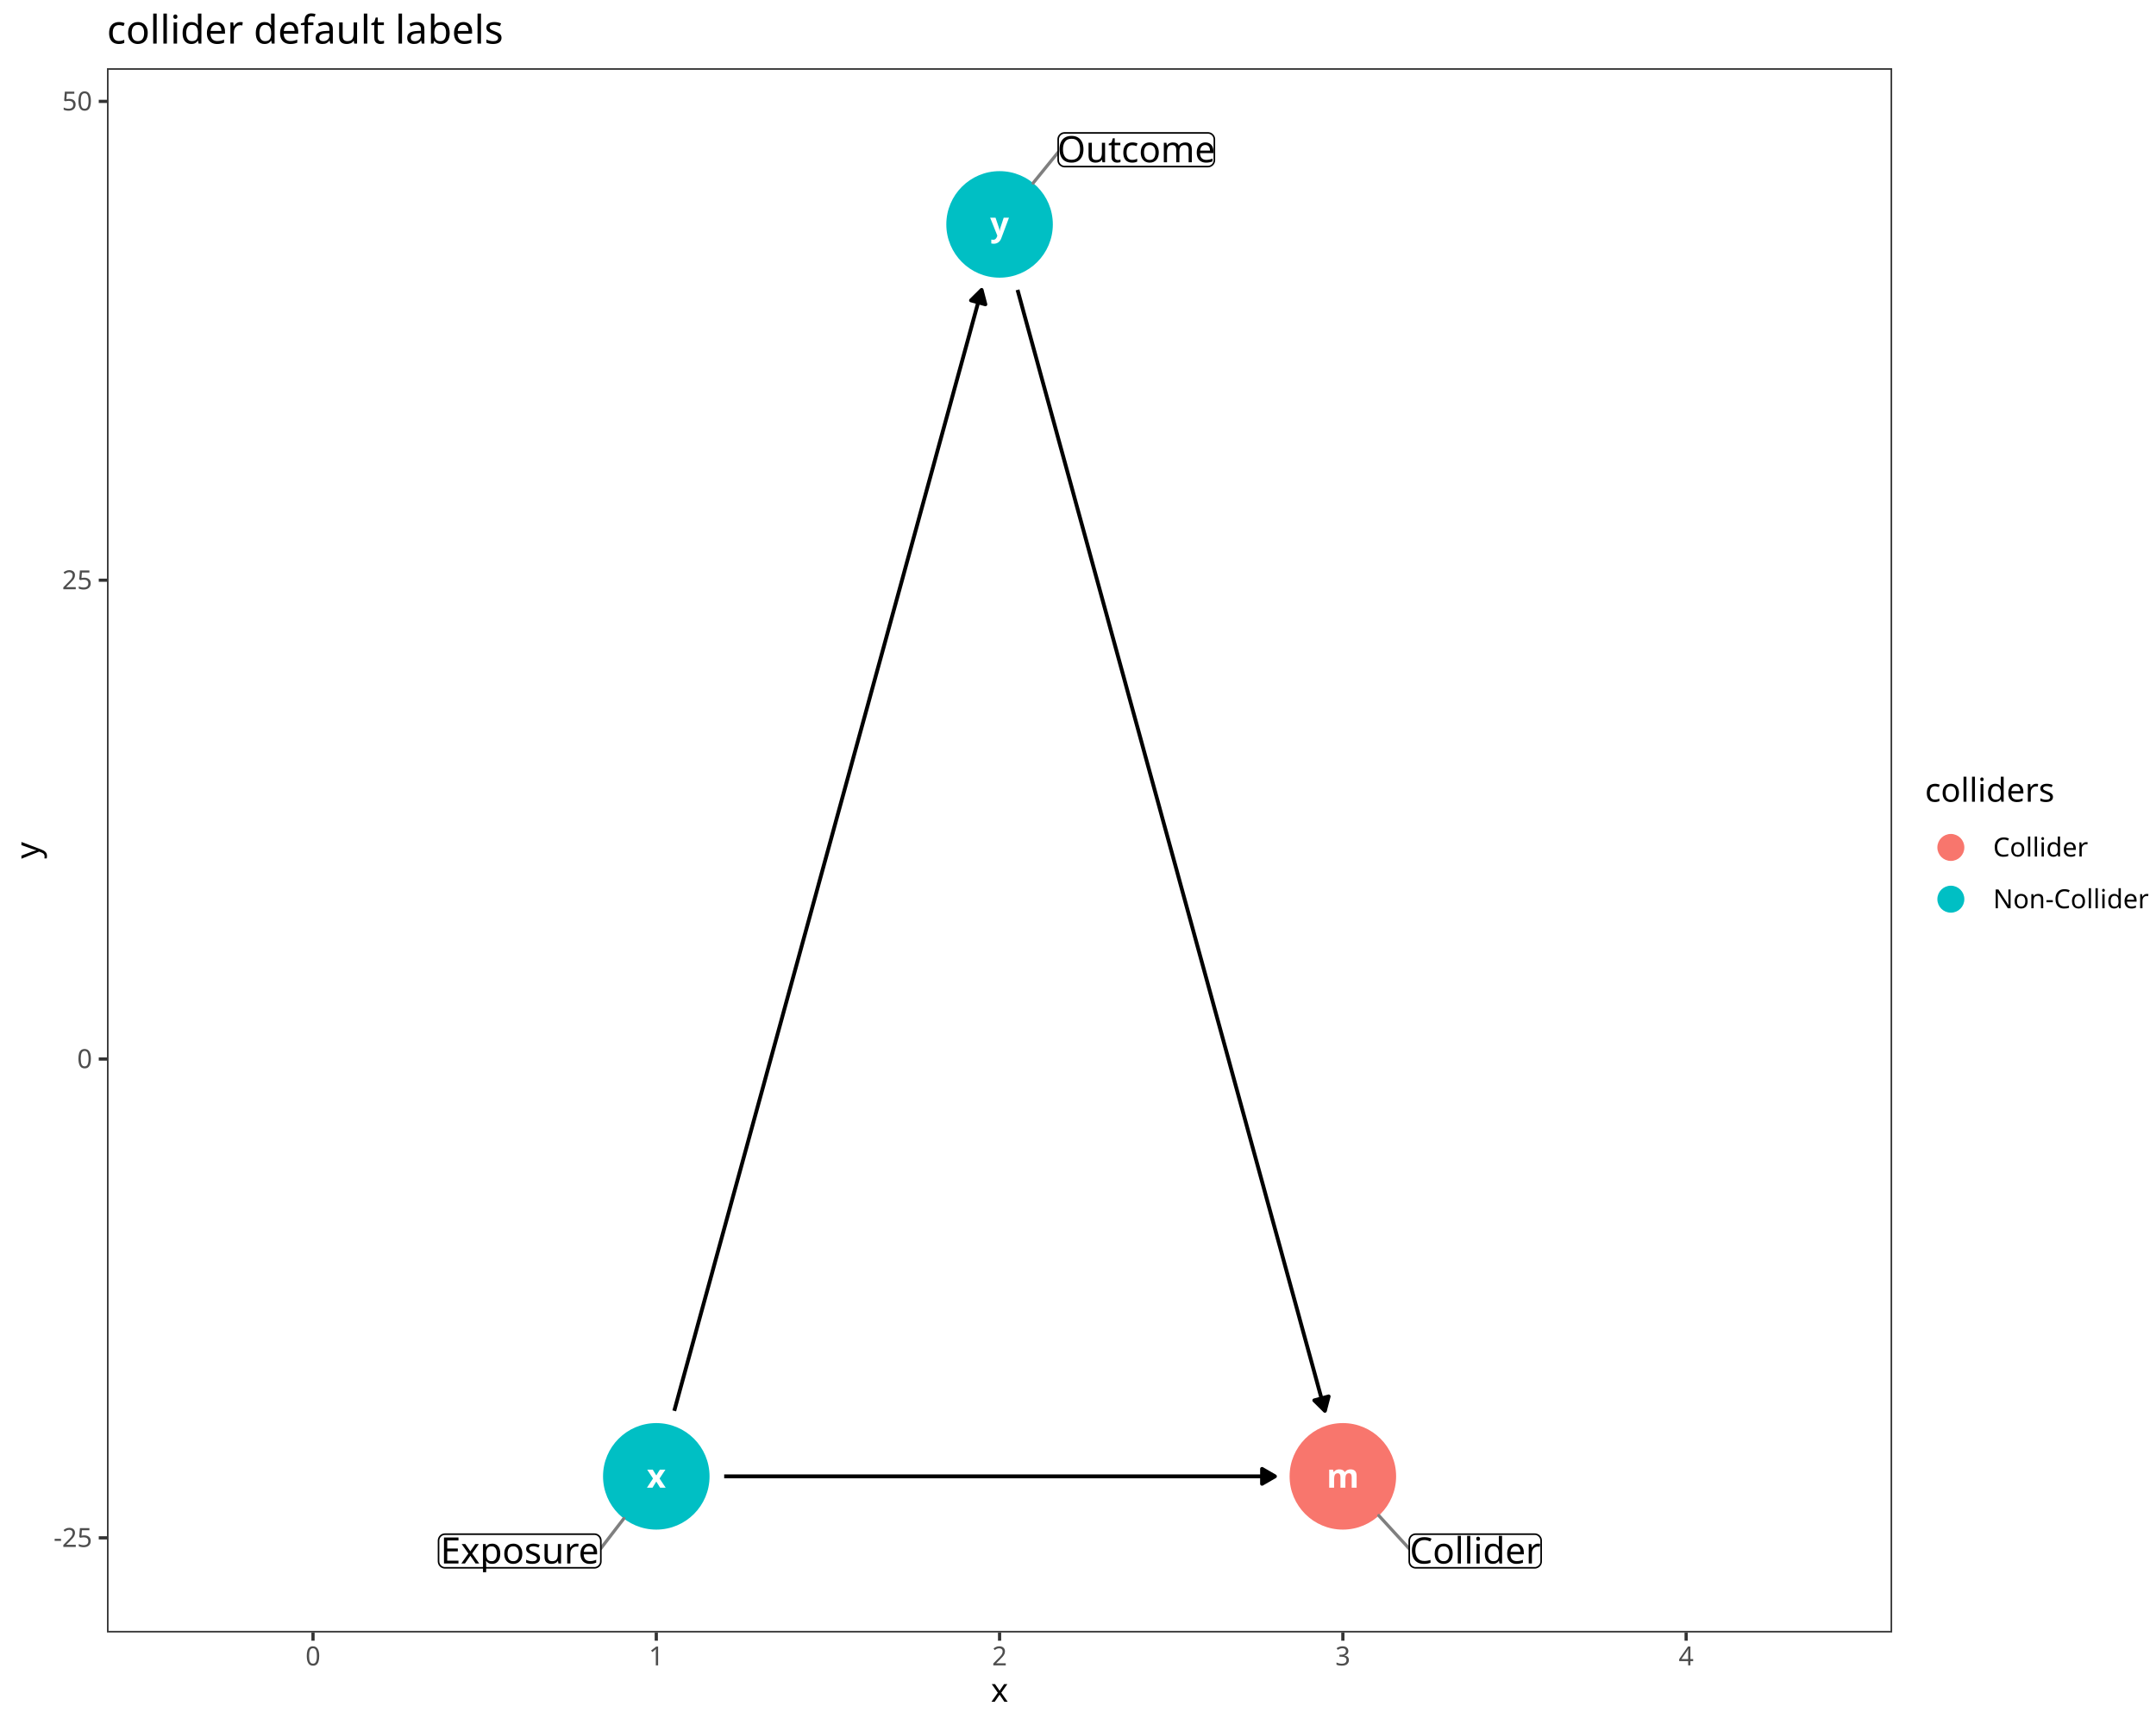
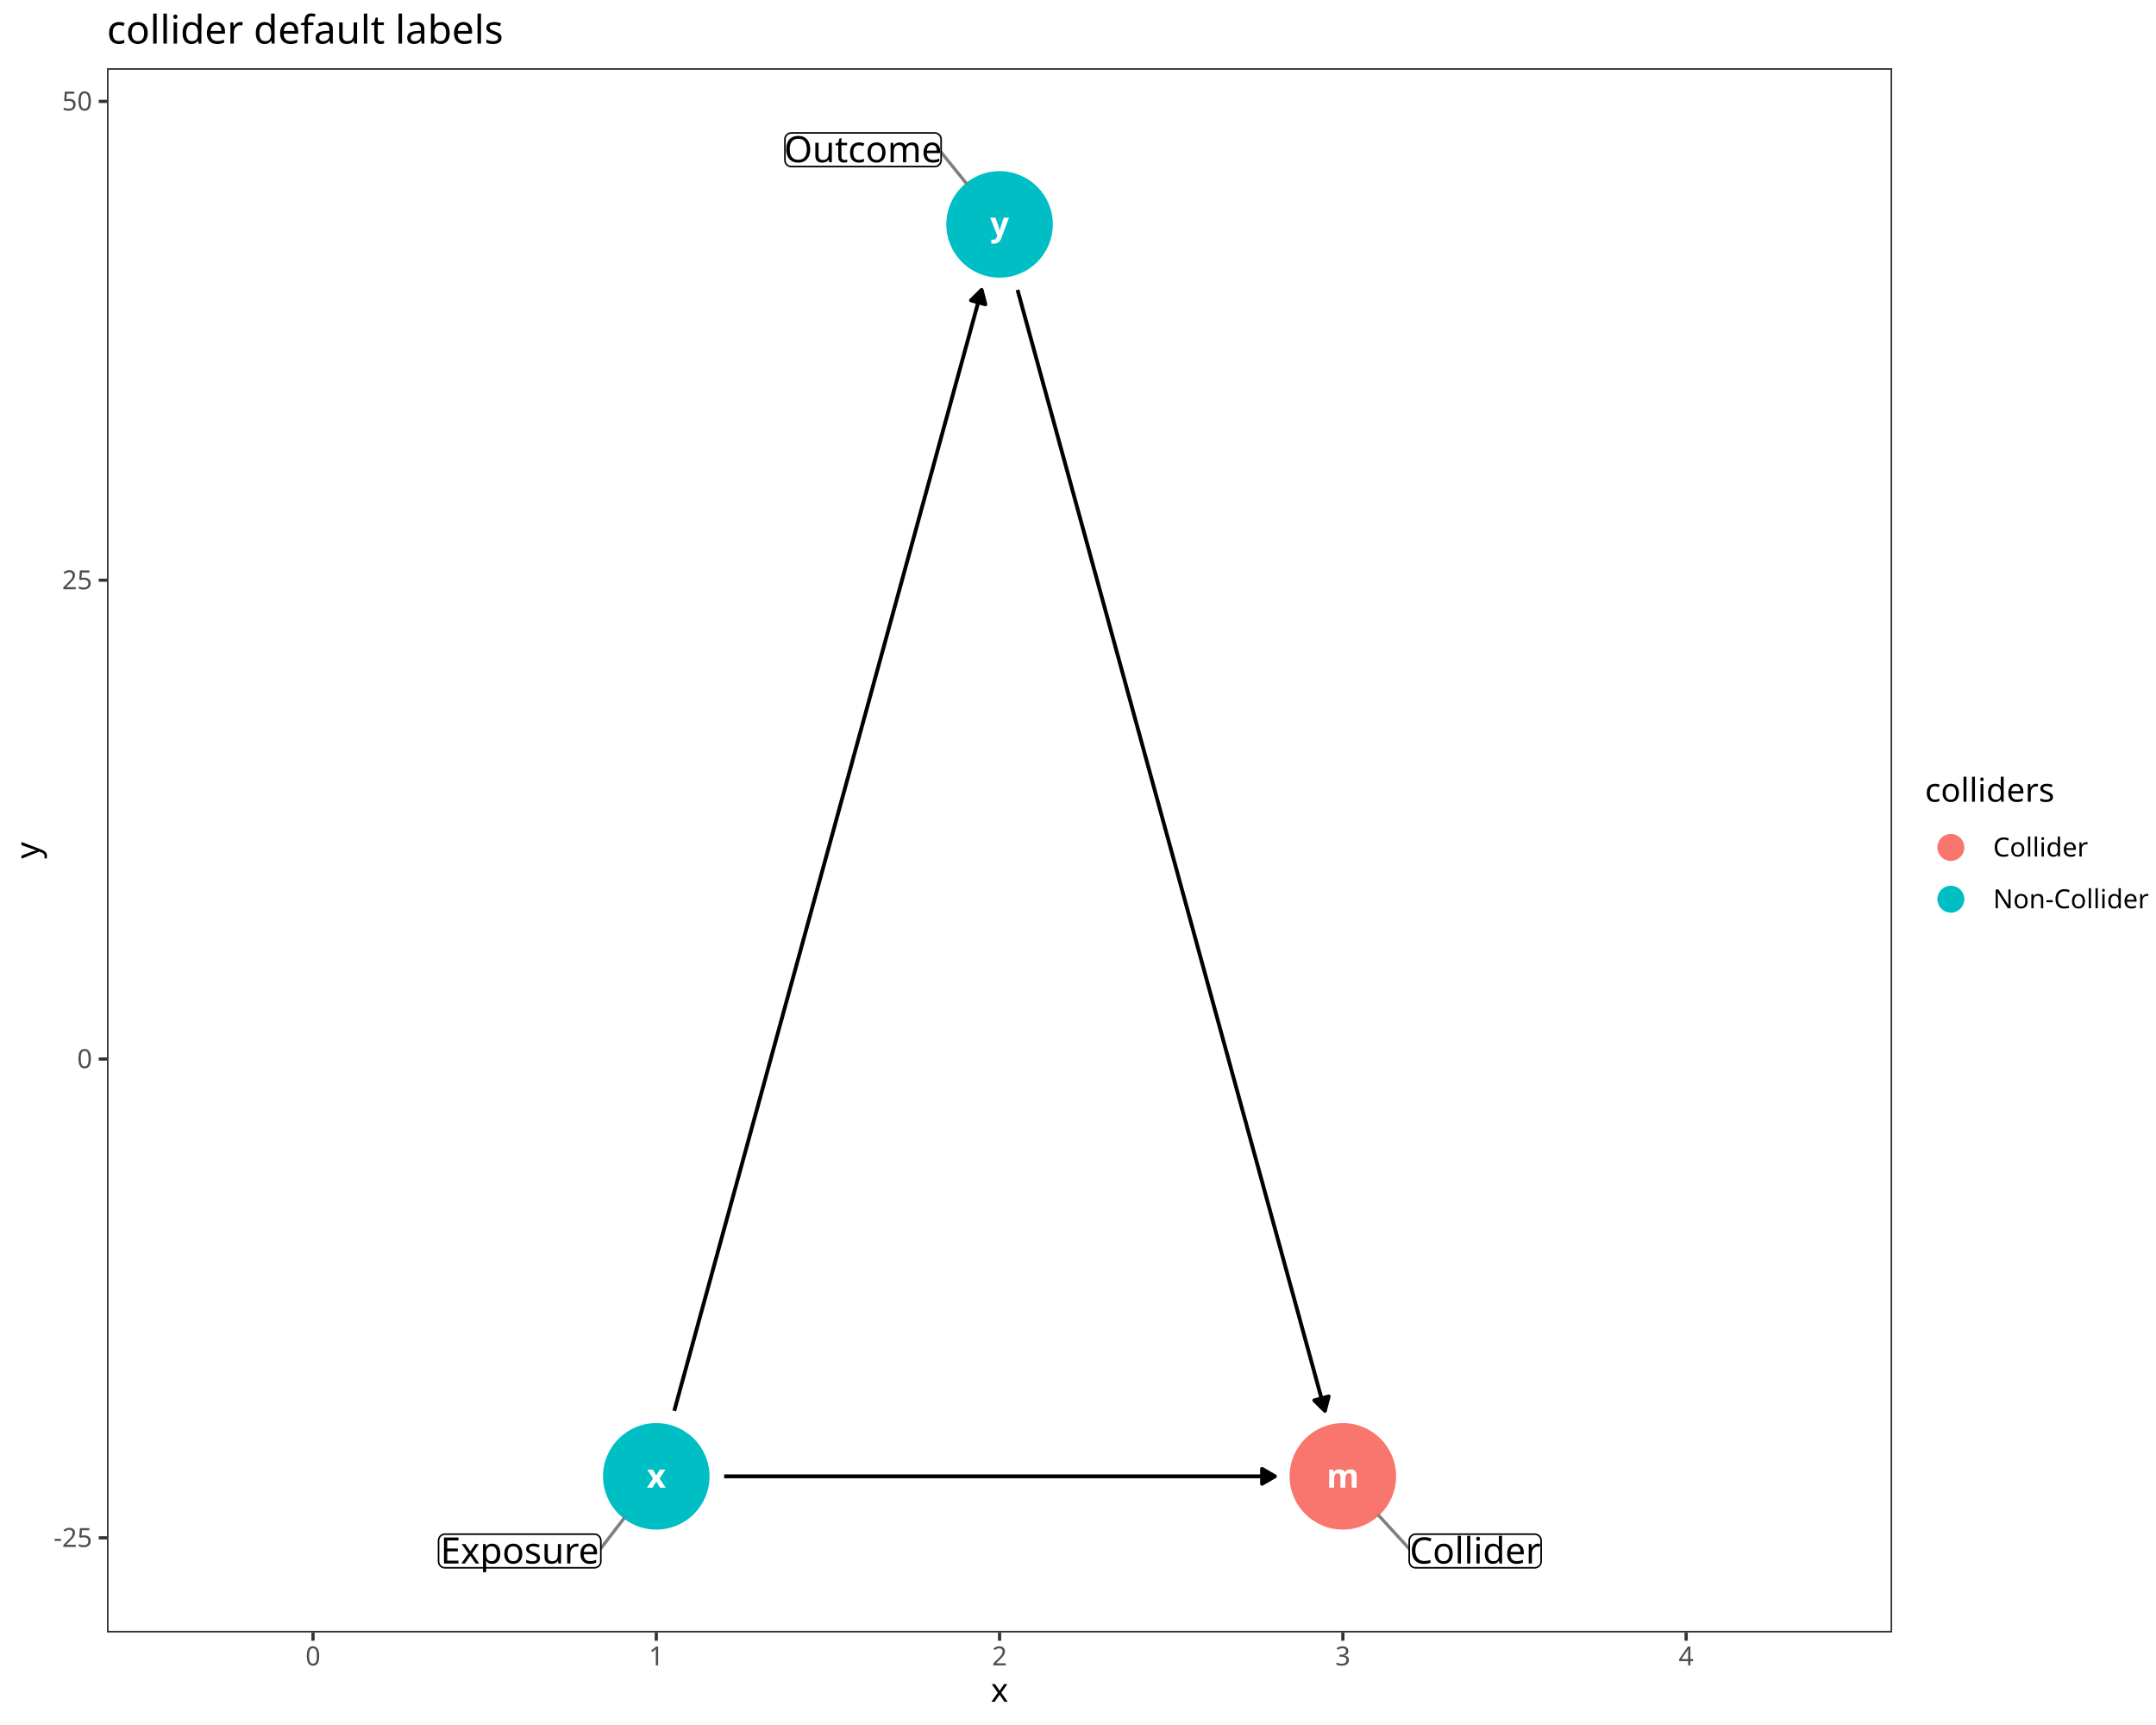
<svg xmlns="http://www.w3.org/2000/svg" class="svglite" data-engine-version="2.0" width="720.00pt" height="576.00pt" viewBox="0 0 720.00 576.00">
  <defs>
    <style type="text/css">
    .svglite line, .svglite polyline, .svglite polygon, .svglite path, .svglite rect, .svglite circle {
      fill: none;
      stroke: #000000;
      stroke-linecap: round;
      stroke-linejoin: round;
      stroke-miterlimit: 10.00;
    }
  </style>
  </defs>
  <rect width="100%" height="100%" style="stroke: none; fill: #FFFFFF;" />
  <defs>
    <clipPath id="cpMC4wMHw3MjAuMDB8MC4wMHw1NzYuMDA=">
      <rect x="0.00" y="0.00" width="720.00" height="576.00" />
    </clipPath>
  </defs>
  <g clip-path="url(#cpMC4wMHw3MjAuMDB8MC4wMHw1NzYuMDA=)">
    <rect x="0.00" y="0.00" width="720.00" height="576.00" style="stroke-width: 1.07; stroke: #FFFFFF; fill: #FFFFFF;" />
  </g>
  <defs>
    <clipPath id="cpMzUuNzJ8NjMxLjg5fDIyLjc4fDU0NS4xMQ==">
      <rect x="35.72" y="22.78" width="596.17" height="522.33" />
    </clipPath>
  </defs>
  <g clip-path="url(#cpMzUuNzJ8NjMxLjg5fDIyLjc4fDU0NS4xMQ==)">
    <rect x="35.72" y="22.78" width="596.17" height="522.33" style="stroke-width: 1.07; stroke: none; fill: #FFFFFF;" />
    <circle cx="448.45" cy="492.97" r="17.43" style="stroke-width: 0.71; stroke: #F8766D; fill: #F8766D;" />
    <circle cx="219.17" cy="492.97" r="17.43" style="stroke-width: 0.71; stroke: #00BFC4; fill: #00BFC4;" />
    <circle cx="333.81" cy="74.93" r="17.43" style="stroke-width: 0.71; stroke: #00BFC4; fill: #00BFC4;" />
    <polyline points="241.84,492.97 242.33,492.97 244.64,492.97 246.96,492.97 249.28,492.97 251.59,492.97 253.91,492.97 256.22,492.97 258.54,492.97 260.86,492.97 263.17,492.97 265.49,492.97 267.80,492.97 270.12,492.97 272.44,492.97 274.75,492.97 277.07,492.97 279.38,492.97 281.70,492.97 284.02,492.97 286.33,492.97 288.65,492.97 290.96,492.97 293.28,492.97 295.60,492.97 297.91,492.97 300.23,492.97 302.54,492.97 304.86,492.97 307.17,492.97 309.49,492.97 311.81,492.97 314.12,492.97 316.44,492.97 318.75,492.97 321.07,492.97 323.39,492.97 325.70,492.97 328.02,492.97 330.33,492.97 332.65,492.97 334.97,492.97 337.28,492.97 339.60,492.97 341.91,492.97 344.23,492.97 346.55,492.97 348.86,492.97 351.18,492.97 353.49,492.97 355.81,492.97 358.13,492.97 360.44,492.97 362.76,492.97 365.07,492.97 367.39,492.97 369.71,492.97 372.02,492.97 374.34,492.97 376.65,492.97 378.97,492.97 381.29,492.97 383.60,492.97 385.92,492.97 388.23,492.97 390.55,492.97 392.87,492.97 395.18,492.97 397.50,492.97 399.81,492.97 402.13,492.97 404.45,492.97 406.76,492.97 409.08,492.97 411.39,492.97 413.71,492.97 416.03,492.97 418.34,492.97 420.66,492.97 422.97,492.97 425.29,492.97 425.77,492.97 " style="stroke-width: 1.28; stroke-linecap: butt;" />
    <polygon points="421.46,495.46 425.77,492.97 421.46,490.48 " style="stroke-width: 1.28; stroke-linecap: butt; fill: #000000;" />
    <polyline points="225.17,471.10 226.12,467.63 227.27,463.41 228.43,459.19 229.59,454.96 230.75,450.74 231.91,446.52 233.06,442.30 234.22,438.07 235.38,433.85 236.54,429.63 237.70,425.41 238.85,421.18 240.01,416.96 241.17,412.74 242.33,408.52 243.49,404.29 244.64,400.07 245.80,395.85 246.96,391.63 248.12,387.40 249.28,383.18 250.43,378.96 251.59,374.73 252.75,370.51 253.91,366.29 255.07,362.07 256.22,357.84 257.38,353.62 258.54,349.40 259.70,345.18 260.86,340.95 262.01,336.73 263.17,332.51 264.33,328.29 265.49,324.06 266.65,319.84 267.80,315.62 268.96,311.40 270.12,307.17 271.28,302.95 272.44,298.73 273.59,294.50 274.75,290.28 275.91,286.06 277.07,281.84 278.23,277.61 279.38,273.39 280.54,269.17 281.70,264.95 282.86,260.72 284.02,256.50 285.17,252.28 286.33,248.06 287.49,243.83 288.65,239.61 289.81,235.39 290.96,231.17 292.12,226.94 293.28,222.72 294.44,218.50 295.60,214.27 296.75,210.05 297.91,205.83 299.07,201.61 300.23,197.38 301.39,193.16 302.54,188.94 303.70,184.72 304.86,180.49 306.02,176.27 307.17,172.05 308.33,167.83 309.49,163.60 310.65,159.38 311.81,155.16 312.96,150.93 314.12,146.71 315.28,142.49 316.44,138.27 317.60,134.04 318.75,129.82 319.91,125.60 321.07,121.38 322.23,117.15 323.39,112.93 324.54,108.71 325.70,104.49 326.86,100.26 327.81,96.80 " style="stroke-width: 1.28; stroke-linecap: butt;" />
    <polygon points="329.07,101.62 327.81,96.80 324.27,100.30 " style="stroke-width: 1.28; stroke-linecap: butt; fill: #000000;" />
    <polyline points="339.81,96.80 340.76,100.26 341.91,104.49 343.07,108.71 344.23,112.93 345.39,117.15 346.55,121.38 347.70,125.60 348.86,129.82 350.02,134.04 351.18,138.27 352.34,142.49 353.49,146.71 354.65,150.93 355.81,155.16 356.97,159.38 358.13,163.60 359.28,167.83 360.44,172.05 361.60,176.27 362.76,180.49 363.92,184.72 365.07,188.94 366.23,193.16 367.39,197.38 368.55,201.61 369.71,205.83 370.86,210.05 372.02,214.27 373.18,218.50 374.34,222.72 375.50,226.94 376.65,231.17 377.81,235.39 378.97,239.61 380.13,243.83 381.29,248.06 382.44,252.28 383.60,256.50 384.76,260.72 385.92,264.95 387.08,269.17 388.23,273.39 389.39,277.61 390.55,281.84 391.71,286.06 392.87,290.28 394.02,294.50 395.18,298.73 396.34,302.95 397.50,307.17 398.66,311.40 399.81,315.62 400.97,319.84 402.13,324.06 403.29,328.29 404.45,332.51 405.60,336.73 406.76,340.95 407.92,345.18 409.08,349.40 410.24,353.62 411.39,357.84 412.55,362.07 413.71,366.29 414.87,370.51 416.03,374.73 417.18,378.96 418.34,383.18 419.50,387.40 420.66,391.63 421.82,395.85 422.97,400.07 424.13,404.29 425.29,408.52 426.45,412.74 427.61,416.96 428.76,421.18 429.92,425.41 431.08,429.63 432.24,433.85 433.40,438.07 434.55,442.30 435.71,446.52 436.87,450.74 438.03,454.96 439.19,459.19 440.34,463.41 441.50,467.63 442.45,471.10 " style="stroke-width: 1.28; stroke-linecap: butt;" />
    <polygon points="438.91,467.60 442.45,471.10 443.71,466.28 " style="stroke-width: 1.28; stroke-linecap: butt; fill: #000000;" />
    <text x="448.45" y="496.77" text-anchor="middle" style="font-size: 11.04px; font-weight: bold; fill: #FFFFFF; font-family: sans;" textLength="9.20px" lengthAdjust="spacingAndGlyphs">m</text>
    <text x="219.17" y="496.77" text-anchor="middle" style="font-size: 11.04px; font-weight: bold; fill: #FFFFFF; font-family: sans;" textLength="5.52px" lengthAdjust="spacingAndGlyphs">x</text>
    <text x="333.81" y="78.73" text-anchor="middle" style="font-size: 11.04px; font-weight: bold; fill: #FFFFFF; font-family: sans;" textLength="5.52px" lengthAdjust="spacingAndGlyphs">y</text>
-     <line x1="470.62" y1="517.14" x2="460.46" y2="506.07" style="stroke-width: 1.07; stroke: #7F7F7F;" />
+     <line x1="470.61" y1="517.14" x2="460.46" y2="506.07" style="stroke-width: 1.07; stroke: #7F7F7F;" />
    <line x1="200.65" y1="517.04" x2="208.33" y2="507.06" style="stroke-width: 1.07; stroke: #7F7F7F;" />
-     <line x1="353.38" y1="50.83" x2="345.01" y2="61.13" style="stroke-width: 1.07; stroke: #7F7F7F;" />
-     <polygon points="472.78,523.51 512.51,523.51 512.42,523.51 512.77,523.50 513.11,523.43 513.43,523.30 513.73,523.13 514.00,522.91 514.23,522.65 514.42,522.36 514.56,522.04 514.64,521.70 514.67,521.35 514.67,521.35 514.67,514.44 514.67,514.44 514.64,514.09 514.56,513.75 514.42,513.43 514.23,513.14 514.00,512.88 513.73,512.66 513.43,512.48 513.11,512.36 512.77,512.29 512.51,512.28 472.78,512.28 473.04,512.29 472.69,512.28 472.35,512.32 472.01,512.42 471.70,512.56 471.41,512.76 471.16,513.00 470.95,513.28 470.79,513.59 470.68,513.92 470.63,514.26 470.62,514.44 470.62,521.35 470.63,521.18 470.63,521.53 470.68,521.87 470.79,522.20 470.95,522.51 471.16,522.78 471.41,523.03 471.70,523.22 472.01,523.37 472.35,523.47 472.69,523.51 " style="stroke-width: 0.53; fill: #FFFFFF;" />
+     <line x1="314.29" y1="50.83" x2="322.62" y2="61.12" style="stroke-width: 1.07; stroke: #7F7F7F;" />
+     <polygon points="472.77,523.51 512.50,523.51 512.41,523.51 512.76,523.50 513.10,523.43 513.43,523.30 513.73,523.13 514.00,522.91 514.23,522.65 514.41,522.36 514.55,522.04 514.63,521.70 514.66,521.35 514.66,521.35 514.66,514.44 514.66,514.44 514.63,514.09 514.55,513.75 514.41,513.43 514.23,513.14 514.00,512.88 513.73,512.66 513.43,512.48 513.10,512.36 512.76,512.29 512.50,512.28 472.77,512.28 473.04,512.29 472.69,512.28 472.34,512.32 472.01,512.42 471.69,512.56 471.41,512.76 471.16,513.00 470.95,513.28 470.79,513.59 470.68,513.92 470.62,514.26 470.61,514.44 470.61,521.35 470.62,521.18 470.62,521.53 470.68,521.87 470.79,522.20 470.95,522.51 471.16,522.78 471.41,523.03 471.69,523.22 472.01,523.37 472.34,523.47 472.69,523.51 " style="stroke-width: 0.53; fill: #FFFFFF;" />
    <text x="492.64" y="522.07" text-anchor="middle" style="font-size: 12.14px; font-family: sans;" textLength="41.17px" lengthAdjust="spacingAndGlyphs">Collider</text>
-     <polygon points="148.61,523.51 198.49,523.51 198.40,523.51 198.75,523.50 199.09,523.43 199.42,523.30 199.72,523.13 199.99,522.91 200.22,522.65 200.40,522.36 200.54,522.04 200.62,521.70 200.65,521.35 200.65,521.35 200.65,514.44 200.65,514.44 200.62,514.09 200.54,513.75 200.40,513.43 200.22,513.14 199.99,512.88 199.72,512.66 199.42,512.48 199.09,512.36 198.75,512.29 198.49,512.28 148.61,512.28 148.87,512.29 148.53,512.28 148.18,512.32 147.85,512.42 147.53,512.56 147.25,512.76 147.00,513.00 146.79,513.28 146.63,513.59 146.52,513.92 146.46,514.26 146.45,514.44 146.45,521.35 146.46,521.18 146.46,521.53 146.52,521.87 146.63,522.20 146.79,522.51 147.00,522.78 147.25,523.03 147.53,523.22 147.85,523.37 148.18,523.47 148.53,523.51 " style="stroke-width: 0.53; fill: #FFFFFF;" />
+     <polygon points="148.61,523.51 198.49,523.51 198.40,523.51 198.75,523.50 199.09,523.43 199.42,523.30 199.72,523.13 199.99,522.91 200.22,522.65 200.40,522.36 200.54,522.04 200.62,521.70 200.65,521.35 200.65,521.35 200.65,514.44 200.65,514.44 200.62,514.09 200.54,513.75 200.40,513.43 200.22,513.14 199.99,512.88 199.72,512.66 199.42,512.48 199.09,512.36 198.75,512.29 198.49,512.28 148.61,512.28 148.88,512.29 148.53,512.28 148.18,512.32 147.85,512.42 147.53,512.56 147.25,512.76 147.00,513.00 146.79,513.28 146.63,513.59 146.52,513.92 146.46,514.26 146.45,514.44 146.45,521.35 146.46,521.18 146.46,521.53 146.52,521.87 146.63,522.20 146.79,522.51 147.00,522.78 147.25,523.03 147.53,523.22 147.85,523.37 148.18,523.47 148.53,523.51 " style="stroke-width: 0.53; fill: #FFFFFF;" />
    <text x="173.55" y="522.07" text-anchor="middle" style="font-size: 12.14px; font-family: sans;" textLength="51.32px" lengthAdjust="spacingAndGlyphs">Exposure</text>
-     <polygon points="355.54,55.62 403.38,55.62 403.30,55.62 403.64,55.60 403.99,55.54 404.31,55.41 404.61,55.24 404.88,55.02 405.11,54.76 405.30,54.46 405.43,54.14 405.52,53.81 405.54,53.46 405.54,53.46 405.54,46.54 405.54,46.54 405.52,46.20 405.43,45.86 405.30,45.54 405.11,45.25 404.88,44.99 404.61,44.77 404.31,44.59 403.99,44.47 403.64,44.40 403.38,44.38 355.54,44.38 355.80,44.40 355.45,44.39 355.11,44.43 354.77,44.52 354.46,44.67 354.17,44.87 353.92,45.11 353.71,45.39 353.55,45.70 353.44,46.03 353.39,46.37 353.38,46.54 353.38,53.46 353.39,53.29 353.39,53.63 353.44,53.98 353.55,54.31 353.71,54.62 353.92,54.89 354.17,55.13 354.46,55.33 354.77,55.48 355.11,55.58 355.45,55.62 " style="stroke-width: 0.53; fill: #FFFFFF;" />
-     <text x="379.46" y="54.18" text-anchor="middle" style="font-size: 12.14px; font-family: sans;" textLength="49.28px" lengthAdjust="spacingAndGlyphs">Outcome</text>
+     <polygon points="264.29,55.62 312.13,55.62 312.04,55.62 312.39,55.60 312.73,55.54 313.06,55.41 313.36,55.24 313.63,55.02 313.86,54.76 314.04,54.46 314.18,54.14 314.26,53.81 314.29,53.46 314.29,53.46 314.29,46.54 314.29,46.54 314.26,46.20 314.18,45.86 314.04,45.54 313.86,45.25 313.63,44.99 313.36,44.77 313.06,44.59 312.73,44.47 312.39,44.40 312.13,44.38 264.29,44.38 264.55,44.40 264.20,44.39 263.86,44.43 263.52,44.52 263.21,44.67 262.92,44.87 262.67,45.11 262.46,45.39 262.30,45.70 262.19,46.03 262.14,46.37 262.13,46.54 262.13,53.46 262.14,53.29 262.14,53.63 262.19,53.98 262.30,54.31 262.46,54.62 262.67,54.89 262.92,55.13 263.21,55.33 263.52,55.48 263.86,55.58 264.20,55.62 " style="stroke-width: 0.53; fill: #FFFFFF;" />
+     <text x="288.21" y="54.18" text-anchor="middle" style="font-size: 12.14px; font-family: sans;" textLength="49.28px" lengthAdjust="spacingAndGlyphs">Outcome</text>
    <rect x="35.72" y="22.78" width="596.17" height="522.33" style="stroke-width: 1.07; stroke: #333333;" />
  </g>
  <g clip-path="url(#cpMC4wMHw3MjAuMDB8MC4wMHw1NzYuMDA=)">
    <text x="30.79" y="516.54" text-anchor="end" style="font-size: 8.80px; fill: #4D4D4D; font-family: sans;" textLength="12.72px" lengthAdjust="spacingAndGlyphs">-25</text>
    <text x="30.79" y="356.65" text-anchor="end" style="font-size: 8.80px; fill: #4D4D4D; font-family: sans;" textLength="4.89px" lengthAdjust="spacingAndGlyphs">0</text>
    <text x="30.79" y="196.76" text-anchor="end" style="font-size: 8.80px; fill: #4D4D4D; font-family: sans;" textLength="9.79px" lengthAdjust="spacingAndGlyphs">25</text>
    <text x="30.79" y="36.88" text-anchor="end" style="font-size: 8.80px; fill: #4D4D4D; font-family: sans;" textLength="9.79px" lengthAdjust="spacingAndGlyphs">50</text>
    <polyline points="32.98,513.51 35.72,513.51 " style="stroke-width: 1.07; stroke: #333333; stroke-linecap: butt;" />
    <polyline points="32.98,353.62 35.72,353.62 " style="stroke-width: 1.07; stroke: #333333; stroke-linecap: butt;" />
    <polyline points="32.98,193.74 35.72,193.74 " style="stroke-width: 1.07; stroke: #333333; stroke-linecap: butt;" />
    <polyline points="32.98,33.85 35.72,33.85 " style="stroke-width: 1.07; stroke: #333333; stroke-linecap: butt;" />
    <polyline points="104.53,547.85 104.53,545.11 " style="stroke-width: 1.07; stroke: #333333; stroke-linecap: butt;" />
    <polyline points="219.17,547.85 219.17,545.11 " style="stroke-width: 1.07; stroke: #333333; stroke-linecap: butt;" />
    <polyline points="333.81,547.85 333.81,545.11 " style="stroke-width: 1.07; stroke: #333333; stroke-linecap: butt;" />
    <polyline points="448.45,547.85 448.45,545.11 " style="stroke-width: 1.07; stroke: #333333; stroke-linecap: butt;" />
    <polyline points="563.09,547.85 563.09,545.11 " style="stroke-width: 1.07; stroke: #333333; stroke-linecap: butt;" />
    <text x="104.53" y="556.10" text-anchor="middle" style="font-size: 8.80px; fill: #4D4D4D; font-family: sans;" textLength="4.89px" lengthAdjust="spacingAndGlyphs">0</text>
    <text x="219.17" y="556.10" text-anchor="middle" style="font-size: 8.80px; fill: #4D4D4D; font-family: sans;" textLength="4.89px" lengthAdjust="spacingAndGlyphs">1</text>
    <text x="333.81" y="556.10" text-anchor="middle" style="font-size: 8.80px; fill: #4D4D4D; font-family: sans;" textLength="4.89px" lengthAdjust="spacingAndGlyphs">2</text>
    <text x="448.45" y="556.10" text-anchor="middle" style="font-size: 8.80px; fill: #4D4D4D; font-family: sans;" textLength="4.89px" lengthAdjust="spacingAndGlyphs">3</text>
    <text x="563.09" y="556.10" text-anchor="middle" style="font-size: 8.80px; fill: #4D4D4D; font-family: sans;" textLength="4.89px" lengthAdjust="spacingAndGlyphs">4</text>
    <text x="333.81" y="568.24" text-anchor="middle" style="font-size: 11.00px; font-family: sans;" textLength="5.50px" lengthAdjust="spacingAndGlyphs">x</text>
    <text transform="translate(13.05,283.95) rotate(-90)" text-anchor="middle" style="font-size: 11.00px; font-family: sans;" textLength="5.50px" lengthAdjust="spacingAndGlyphs">y</text>
    <rect x="642.85" y="259.00" width="71.67" height="49.89" style="stroke-width: 1.07; stroke: none; fill: #FFFFFF;" />
    <text x="642.85" y="267.71" style="font-size: 11.00px; font-family: sans;" textLength="40.35px" lengthAdjust="spacingAndGlyphs">colliders</text>
    <rect x="642.85" y="274.33" width="17.28" height="17.28" style="stroke-width: 1.07; stroke: none; fill: #FFFFFF;" />
    <circle cx="651.49" cy="282.97" r="4.27" style="stroke-width: 0.47; stroke: #F8766D; fill: #F8766D;" />
    <rect x="642.85" y="291.61" width="17.28" height="17.28" style="stroke-width: 1.07; stroke: none; fill: #FFFFFF;" />
    <circle cx="651.49" cy="300.25" r="4.27" style="stroke-width: 0.47; stroke: #00BFC4; fill: #00BFC4;" />
    <text x="665.61" y="286.00" style="font-size: 8.80px; font-family: sans;" textLength="29.83px" lengthAdjust="spacingAndGlyphs">Collider</text>
    <text x="665.61" y="303.28" style="font-size: 8.80px; font-family: sans;" textLength="48.91px" lengthAdjust="spacingAndGlyphs">Non-Collider</text>
    <text x="35.72" y="14.56" style="font-size: 13.20px; font-family: sans;" textLength="123.27px" lengthAdjust="spacingAndGlyphs">collider default labels</text>
  </g>
</svg>
